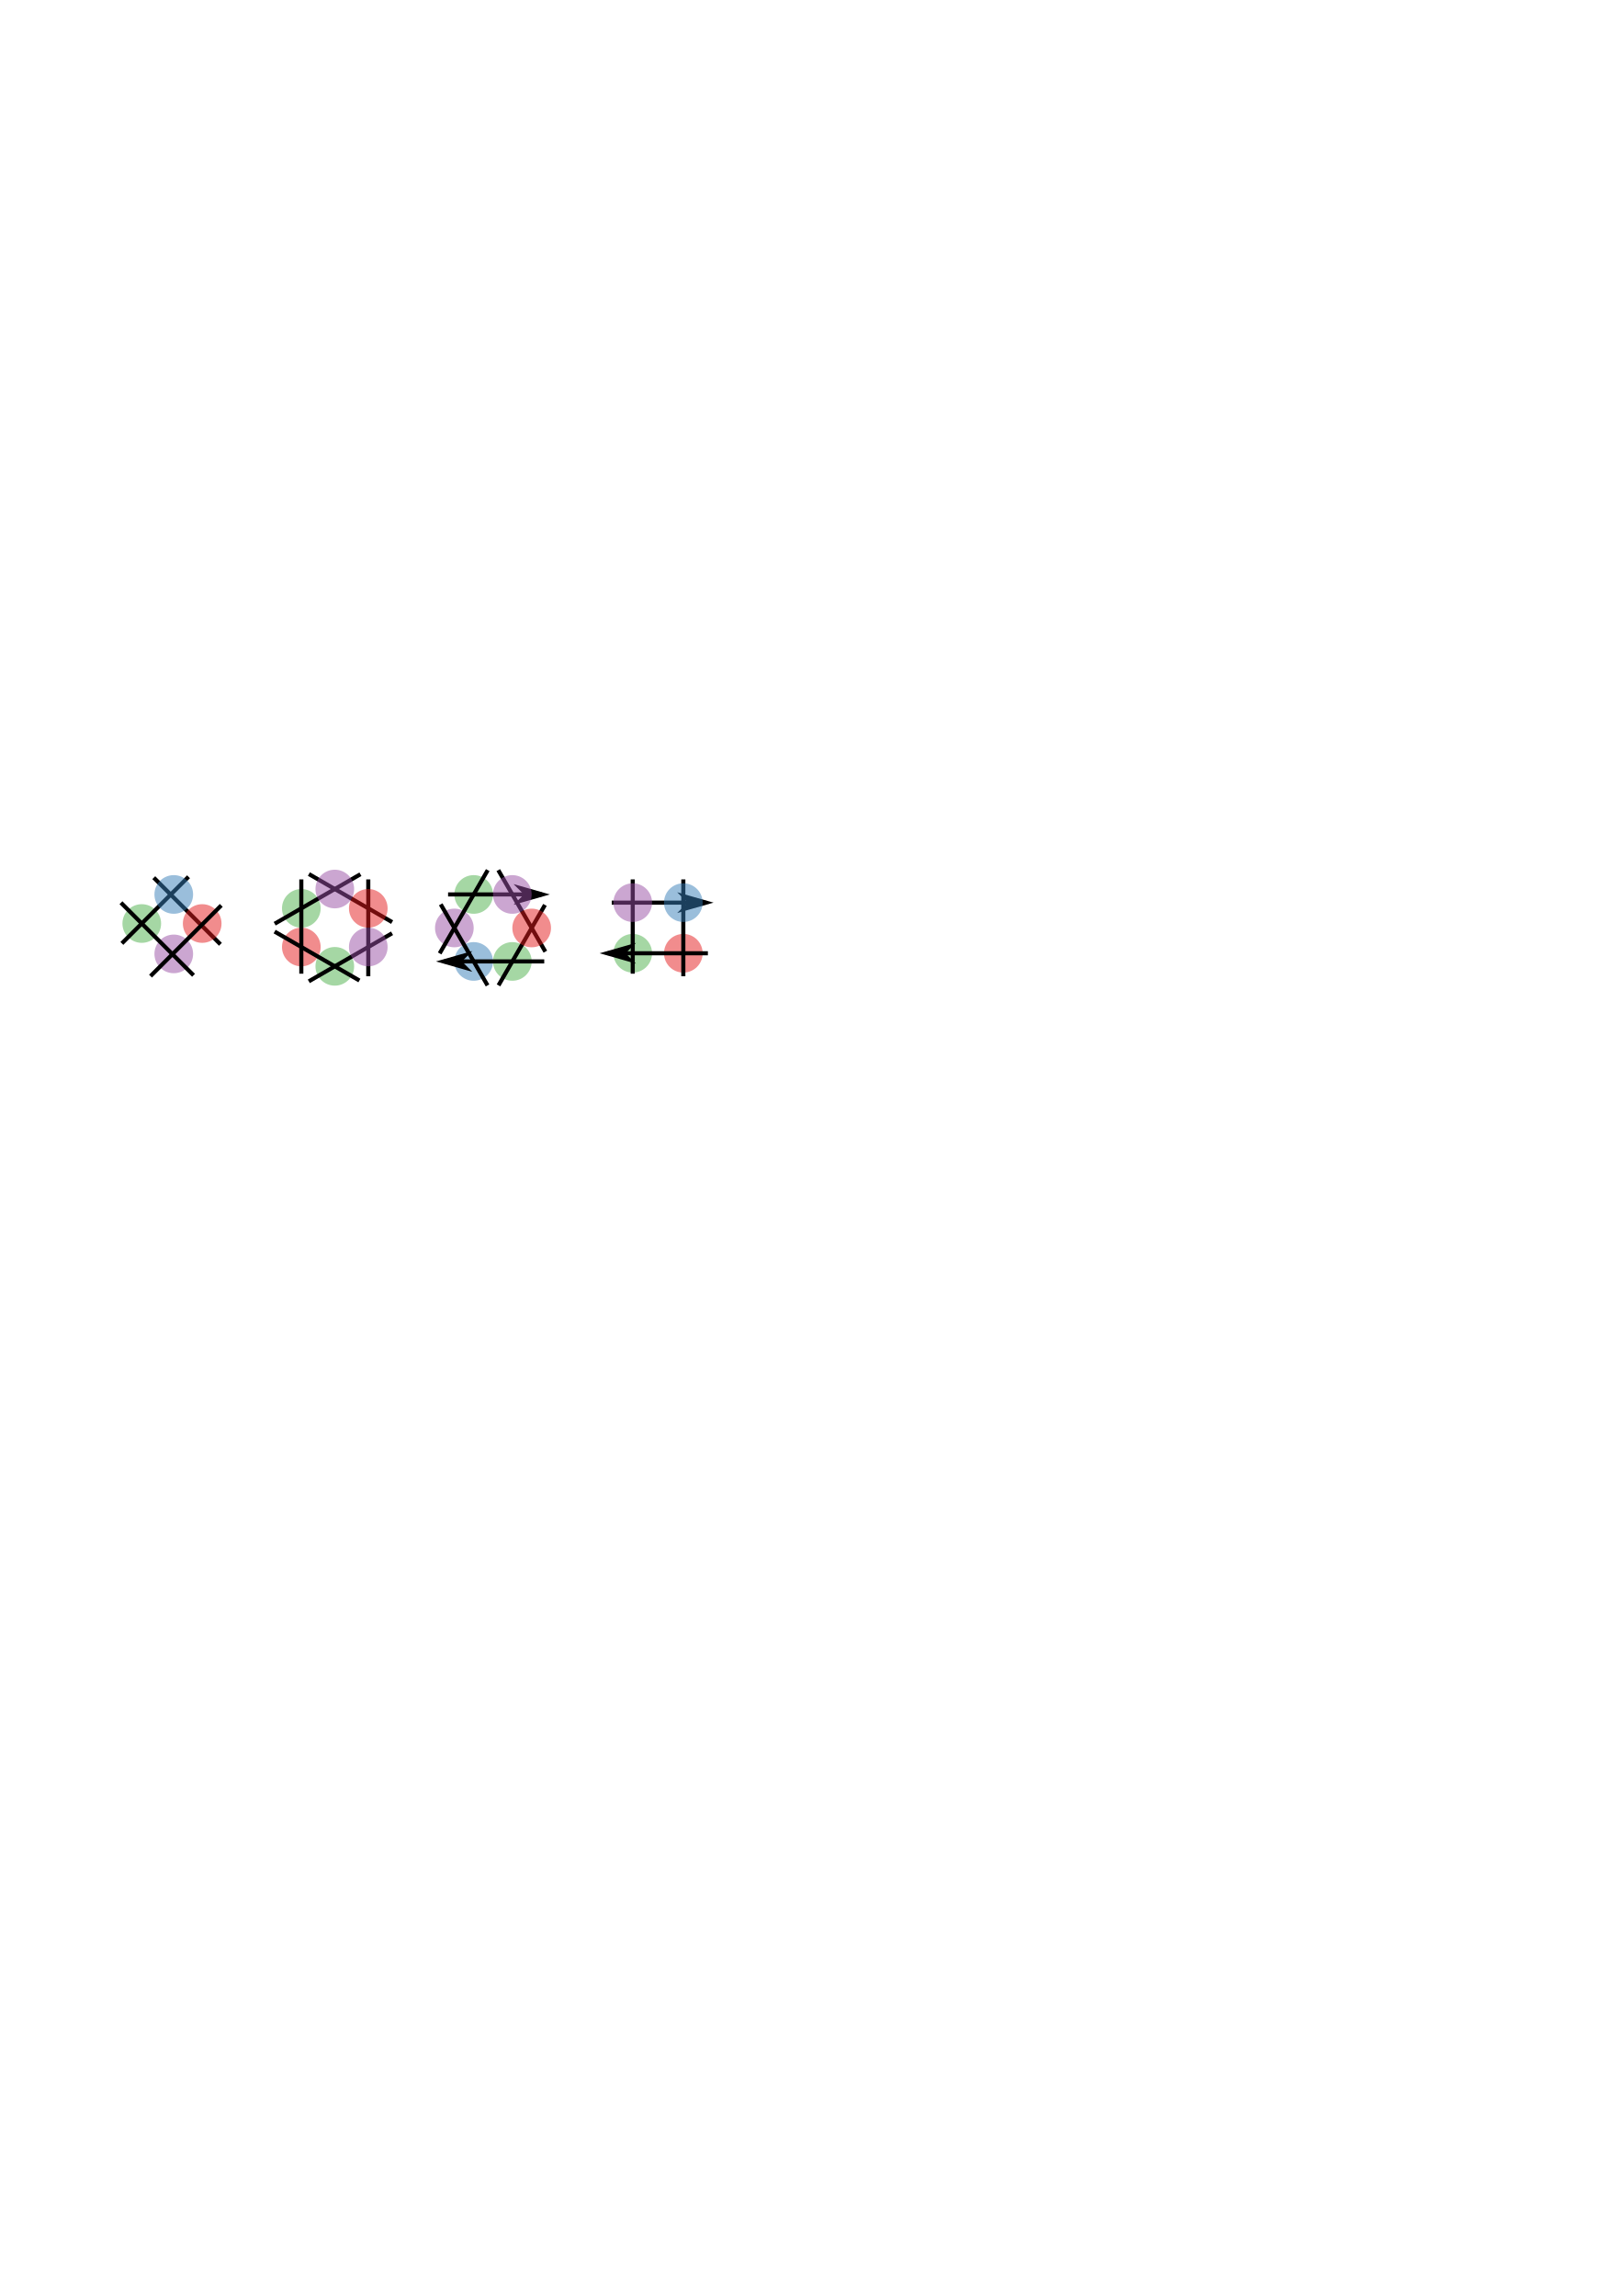
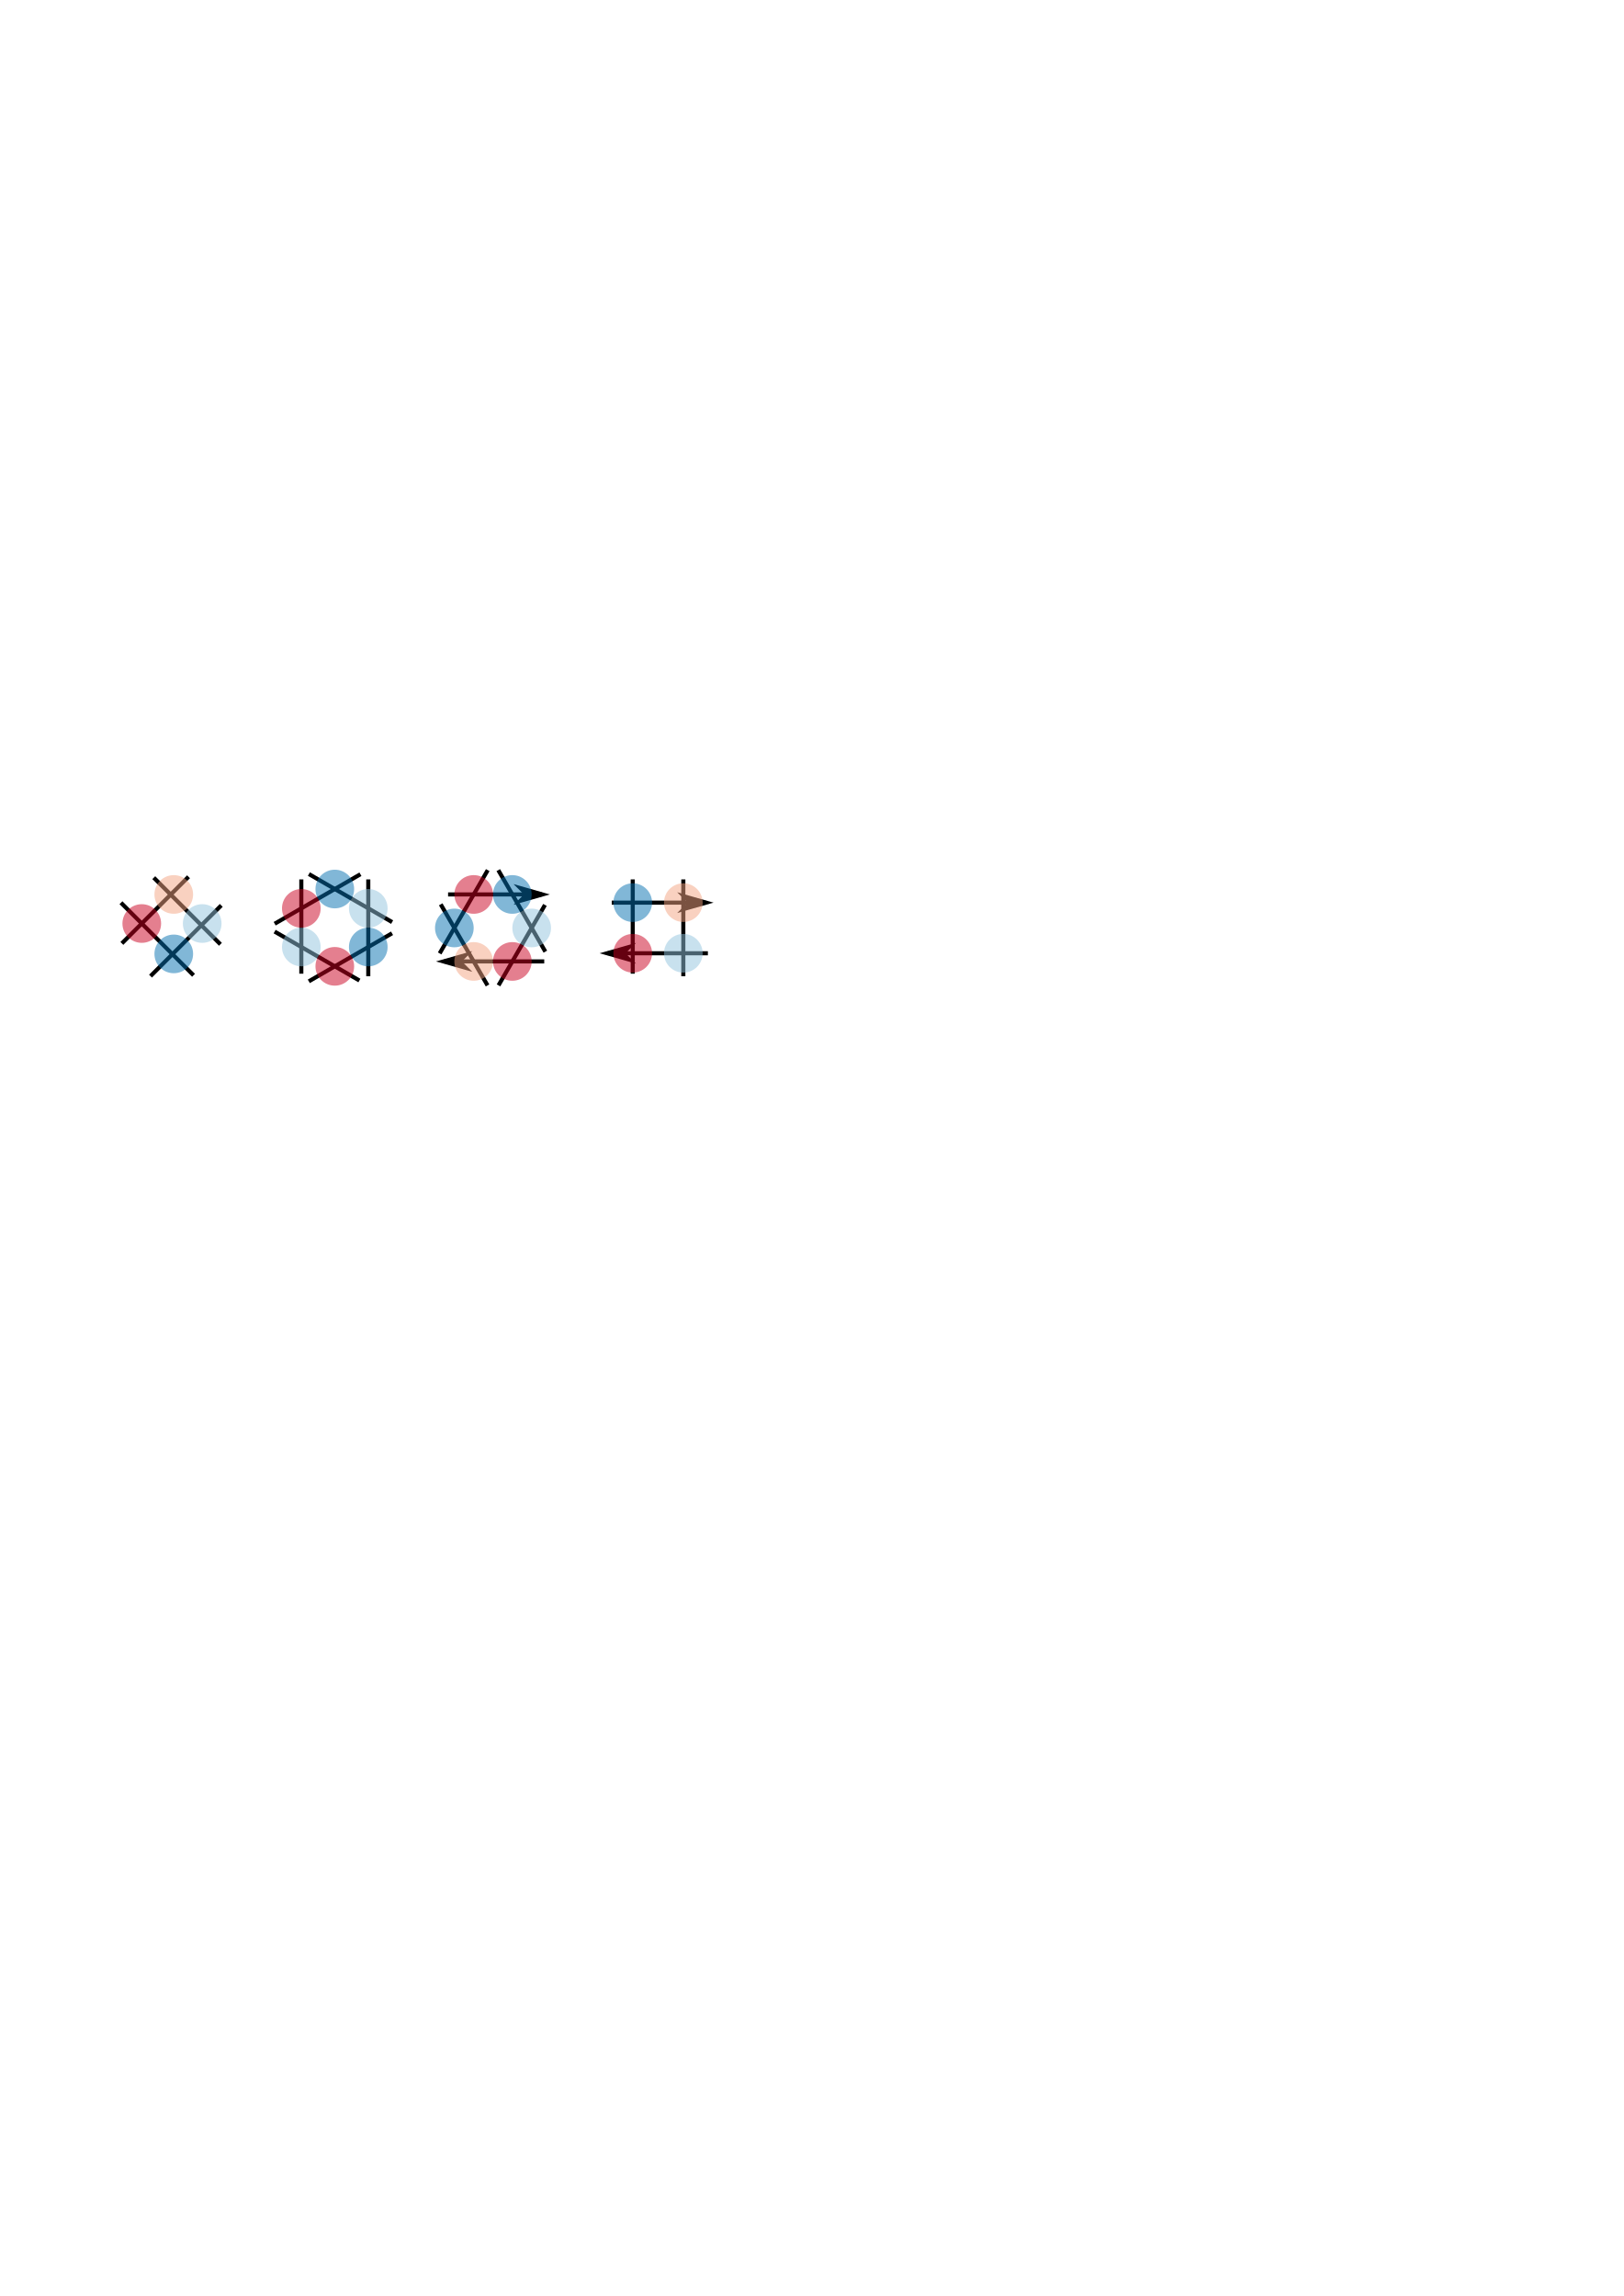
<svg xmlns="http://www.w3.org/2000/svg" width="210mm" height="297mm" viewBox="0 0 210 297" version="1.1" id="svg8">
  <defs id="defs2">
    <marker style="overflow:visible;" id="marker2027" refX="0.0" refY="0.0" orient="auto">
      <path transform="scale(0.4) rotate(180) translate(10,0)" style="fill-rule:evenodd;stroke:#000000;stroke-width:1pt;stroke-opacity:1;fill:#000000;fill-opacity:1" d="M 0.0,0.0 L 5.0,-5.0 L -12.5,0.0 L 5.0,5.0 L 0.0,0.0 z " id="path2025" />
    </marker>
    <marker style="overflow:visible;" id="marker2017" refX="0.0" refY="0.0" orient="auto">
      <path transform="scale(0.4) rotate(180) translate(10,0)" style="fill-rule:evenodd;stroke:#000000;stroke-width:1pt;stroke-opacity:1;fill:#000000;fill-opacity:1" d="M 0.0,0.0 L 5.0,-5.0 L -12.5,0.0 L 5.0,5.0 L 0.0,0.0 z " id="path2015" />
    </marker>
    <marker style="overflow:visible;" id="marker2007" refX="0.0" refY="0.0" orient="auto">
      <path transform="scale(0.4) rotate(180) translate(10,0)" style="fill-rule:evenodd;stroke:#000000;stroke-width:1pt;stroke-opacity:1;fill:#000000;fill-opacity:1" d="M 0.0,0.0 L 5.0,-5.0 L -12.5,0.0 L 5.0,5.0 L 0.0,0.0 z " id="path2005" />
    </marker>
    <marker style="overflow:visible;" id="marker1949" refX="0.0" refY="0.0" orient="auto">
      <path transform="scale(0.4) rotate(180) translate(10,0)" style="fill-rule:evenodd;stroke:#000000;stroke-width:1pt;stroke-opacity:1;fill:#000000;fill-opacity:1" d="M 0.0,0.0 L 5.0,-5.0 L -12.5,0.0 L 5.0,5.0 L 0.0,0.0 z " id="path1947" />
    </marker>
    <marker style="overflow:visible;" id="marker1605" refX="0.0" refY="0.0" orient="auto">
      <path transform="scale(0.2) rotate(180) translate(6,0)" style="fill-rule:evenodd;stroke:#000000;stroke-width:1pt;stroke-opacity:1;fill:#000000;fill-opacity:0.533" d="M 0.0,0.0 L 5.0,-5.0 L -12.5,0.0 L 5.0,5.0 L 0.0,0.0 z " id="path1603" />
    </marker>
    <marker style="overflow:visible;" id="marker1595" refX="0.0" refY="0.0" orient="auto">
      <path transform="scale(0.2) rotate(180) translate(6,0)" style="fill-rule:evenodd;stroke:#000000;stroke-width:1pt;stroke-opacity:1;fill:#000000;fill-opacity:0.533" d="M 0.0,0.0 L 5.0,-5.0 L -12.5,0.0 L 5.0,5.0 L 0.0,0.0 z " id="path1593" />
    </marker>
    <marker style="overflow:visible;" id="Arrow1Mend" refX="0.0" refY="0.0" orient="auto">
      <path transform="scale(0.4) rotate(180) translate(10,0)" style="fill-rule:evenodd;stroke:#000000;stroke-width:1pt;stroke-opacity:1;fill:#377eb8;fill-opacity:0.533" d="M 0.0,0.0 L 5.0,-5.0 L -12.5,0.0 L 5.0,5.0 L 0.0,0.0 z " id="path1012" />
    </marker>
    <marker style="overflow:visible;" id="Arrow2Mend" refX="0.0" refY="0.0" orient="auto">
      <path transform="scale(0.6) rotate(180) translate(0,0)" d="M 8.719,4.034 L -2.207,0.016 L 8.719,-4.002 C 6.973,-1.63 6.983,1.616 8.719,4.034 z " style="fill-rule:evenodd;stroke-width:0.625;stroke-linejoin:round;stroke:#000000;stroke-opacity:1;fill:#377eb8;fill-opacity:0.533" id="path1030" />
    </marker>
  </defs>
  <g id="layer1">
-     <circle style="fill:#4daf4a;fill-opacity:0.502;stroke:none;stroke-width:0.529;stroke-linejoin:bevel;stroke-miterlimit:4;stroke-dasharray:none;stroke-opacity:1" id="circle952" cx="66.263" cy="124.367" r="2.5" />
-     <circle style="fill:#e41a1c;fill-opacity:0.502;stroke:none;stroke-width:0.529;stroke-linejoin:bevel;stroke-miterlimit:4;stroke-dasharray:none;stroke-opacity:1" id="circle907" cx="38.971" cy="122.5" r="2.5" />
-     <circle style="fill:#4daf4a;fill-opacity:0.502;stroke:none;stroke-width:0.529;stroke-linejoin:bevel;stroke-miterlimit:4;stroke-dasharray:none;stroke-opacity:1" id="circle3133" cx="81.834" cy="123.309" r="2.5" />
-     <circle style="fill:#e41a1c;fill-opacity:0.502;stroke:none;stroke-width:0.529;stroke-linejoin:bevel;stroke-miterlimit:4;stroke-dasharray:none;stroke-opacity:1" id="circle3131" cx="88.377" cy="123.309" r="2.5" />
-     <circle style="fill:#377eb8;fill-opacity:0.502;stroke:none;stroke-width:0.529;stroke-linejoin:bevel;stroke-miterlimit:4;stroke-dasharray:none;stroke-opacity:1" id="circle3127" cx="61.263" cy="124.367" r="2.5" />
-     <circle style="fill:#984ea3;fill-opacity:0.502;stroke:none;stroke-width:0.529;stroke-linejoin:bevel;stroke-miterlimit:4;stroke-dasharray:none;stroke-opacity:1" id="circle3125" cx="120.037" cy="-58.763" r="2.5" transform="rotate(90)" />
-     <circle style="fill:#4daf4a;fill-opacity:0.502;stroke:none;stroke-width:0.529;stroke-linejoin:bevel;stroke-miterlimit:4;stroke-dasharray:none;stroke-opacity:1" id="circle3123" cx="61.266" cy="115.702" r="2.5" />
-     <circle style="fill:#4daf4a;fill-opacity:0.502;stroke:none;stroke-width:0.529;stroke-linejoin:bevel;stroke-miterlimit:4;stroke-dasharray:none;stroke-opacity:1" id="circle3112" cx="38.971" cy="117.5" r="2.5" />
-     <circle style="fill:#4daf4a;fill-opacity:0.502;stroke:none;stroke-width:0.529;stroke-linejoin:bevel;stroke-miterlimit:4;stroke-dasharray:none;stroke-opacity:1" id="circle944" cx="43.301" cy="125" r="2.5" />
-     <circle style="fill:#984ea3;fill-opacity:0.502;stroke:none;stroke-width:0.529;stroke-linejoin:bevel;stroke-miterlimit:4;stroke-dasharray:none;stroke-opacity:1" id="circle2515" cx="22.474" cy="123.392" r="2.5" />
-     <circle style="fill:#4daf4a;fill-opacity:0.502;stroke:none;stroke-width:0.529;stroke-linejoin:bevel;stroke-miterlimit:4;stroke-dasharray:none;stroke-opacity:1" id="circle2285" cx="18.335" cy="119.462" r="2.5" />
+     <path style="fill:#377eb8;fill-opacity:0.533;stroke:#000000;stroke-width:0.529;stroke-linejoin:bevel;stroke-miterlimit:4;stroke-dasharray:none;stroke-opacity:1" d="m 25.032,126.159 -9.388,-9.388" id="path2473" />
    <path style="fill:#377eb8;fill-opacity:0.533;stroke:#000000;stroke-width:0.529;stroke-linejoin:bevel;stroke-miterlimit:4;stroke-dasharray:none;stroke-opacity:1" d="m 70.532,123.101 -6.088,-10.544" id="path911" />
    <path style="fill:#377eb8;fill-opacity:0.533;stroke:#000000;stroke-width:0.529;stroke-linejoin:bevel;stroke-miterlimit:4;stroke-dasharray:none;stroke-opacity:1" d="M 63.054,127.469 56.998,116.979" id="path913" />
    <path style="fill:#377eb8;fill-opacity:0.533;stroke:#000000;stroke-width:0.529;stroke-linejoin:bevel;stroke-miterlimit:4;stroke-dasharray:none;stroke-opacity:1" d="m 70.482,117.058 -6.006,10.403" id="path917" />
    <path style="fill:#377eb8;fill-opacity:0.533;stroke:#000000;stroke-width:0.529;stroke-linejoin:bevel;stroke-miterlimit:4;stroke-dasharray:none;stroke-opacity:1" d="m 63.081,112.557 -6.22,10.774" id="path919" />
    <path style="fill:#000000;fill-opacity:1;stroke:#000000;stroke-width:0.529;stroke-linejoin:bevel;stroke-miterlimit:4;stroke-dasharray:none;stroke-opacity:1;marker-end:url(#marker1949)" d="M 70.388,124.367 H 57.429" id="path925" />
    <path style="fill:#377eb8;fill-opacity:0.533;stroke:#000000;stroke-width:0.529;stroke-linejoin:bevel;stroke-miterlimit:4;stroke-dasharray:none;stroke-opacity:1" d="m 46.615,113.087 -11.091,6.403" id="path837" />
    <path style="fill:#377eb8;fill-opacity:0.533;stroke:#000000;stroke-width:0.529;stroke-linejoin:bevel;stroke-miterlimit:4;stroke-dasharray:none;stroke-opacity:1" d="m 50.705,120.725 -10.766,6.216" id="path839" />
    <path style="fill:#377eb8;fill-opacity:0.533;stroke:#000000;stroke-width:0.529;stroke-linejoin:bevel;stroke-miterlimit:4;stroke-dasharray:none;stroke-opacity:1" d="m 39.95,113.065 10.766,6.216" id="path843" />
    <path style="fill:#377eb8;fill-opacity:0.533;stroke:#000000;stroke-width:0.529;stroke-linejoin:bevel;stroke-miterlimit:4;stroke-dasharray:none;stroke-opacity:1" d="m 35.518,120.506 10.965,6.33" id="path845" />
    <path style="fill:#377eb8;fill-opacity:0.533;stroke:#000000;stroke-width:0.529;stroke-linejoin:bevel;stroke-miterlimit:4;stroke-dasharray:none;stroke-opacity:1" d="m 38.971,113.759 v 12.191" id="path849" />
    <path style="fill:#377eb8;fill-opacity:0.533;stroke:#000000;stroke-width:0.529;stroke-linejoin:bevel;stroke-miterlimit:4;stroke-dasharray:none;stroke-opacity:1" d="m 47.631,113.759 v 12.528" id="path851" />
    <path style="fill:#000000;fill-opacity:1;stroke:#000000;stroke-width:0.529;stroke-linejoin:bevel;stroke-miterlimit:4;stroke-dasharray:none;stroke-opacity:1;marker-end:url(#marker2007)" d="m 57.952,115.702 h 12.124" id="path1369" />
    <path style="fill:#000000;fill-opacity:1;stroke:#000000;stroke-width:0.529;stroke-linejoin:bevel;stroke-miterlimit:4;stroke-dasharray:none;stroke-opacity:1;marker-end:url(#marker2027)" d="M 91.554,123.309 H 78.596" id="path1553" />
    <path style="fill:#377eb8;fill-opacity:0.533;stroke:#000000;stroke-width:0.529;stroke-linejoin:bevel;stroke-miterlimit:4;stroke-dasharray:none;stroke-opacity:1" d="m 81.834,113.759 v 12.191" id="path1563" />
    <path style="fill:#377eb8;fill-opacity:0.533;stroke:#000000;stroke-width:0.529;stroke-linejoin:bevel;stroke-miterlimit:4;stroke-dasharray:none;stroke-opacity:1" d="m 88.377,113.759 v 12.528" id="path1565" />
    <path style="fill:#000000;fill-opacity:1;stroke:#000000;stroke-width:0.529;stroke-linejoin:bevel;stroke-miterlimit:4;stroke-dasharray:none;stroke-opacity:1;marker-end:url(#marker2017)" d="M 79.118,116.76 H 91.243" id="path1567" />
    <path style="fill:#377eb8;fill-opacity:0.533;stroke:#000000;stroke-width:0.529;stroke-linejoin:bevel;stroke-miterlimit:4;stroke-dasharray:none;stroke-opacity:1" d="m 24.384,113.413 -8.621,8.621" id="path2451" />
    <path style="fill:#377eb8;fill-opacity:0.533;stroke:#000000;stroke-width:0.529;stroke-linejoin:bevel;stroke-miterlimit:4;stroke-dasharray:none;stroke-opacity:1" d="m 28.51,122.152 -8.621,-8.621" id="path2471" />
-     <path style="fill:#377eb8;fill-opacity:0.533;stroke:#000000;stroke-width:0.529;stroke-linejoin:bevel;stroke-miterlimit:4;stroke-dasharray:none;stroke-opacity:1" d="m 25.032,126.159 -9.388,-9.388" id="path2473" />
-     <circle style="fill:#984ea3;fill-opacity:0.502;stroke:none;stroke-width:0.529;stroke-linejoin:bevel;stroke-miterlimit:4;stroke-dasharray:none;stroke-opacity:1" id="circle945" cx="115.702" cy="-66.26" r="2.5" transform="rotate(90)" />
-     <circle style="fill:#e41a1c;fill-opacity:0.502;stroke:none;stroke-width:0.529;stroke-linejoin:bevel;stroke-miterlimit:4;stroke-dasharray:none;stroke-opacity:1" id="path883" cx="47.631" cy="117.5" r="2.5" />
-     <circle style="fill:#984ea3;fill-opacity:0.502;stroke:none;stroke-width:0.529;stroke-linejoin:bevel;stroke-miterlimit:4;stroke-dasharray:none;stroke-opacity:1" id="circle903" cx="81.834" cy="116.76" r="2.5" />
-     <circle style="fill:#377eb8;fill-opacity:0.502;stroke:none;stroke-width:0.529;stroke-linejoin:bevel;stroke-miterlimit:4;stroke-dasharray:none;stroke-opacity:1" id="circle905" cx="88.377" cy="116.76" r="2.5" />
-     <circle style="fill:#e41a1c;fill-opacity:0.502;stroke:none;stroke-width:0.529;stroke-linejoin:bevel;stroke-miterlimit:4;stroke-dasharray:none;stroke-opacity:1" id="circle2287" cx="26.151" cy="119.462" r="2.5" />
    <path style="fill:#377eb8;fill-opacity:0.533;stroke:#000000;stroke-width:0.529;stroke-linejoin:bevel;stroke-miterlimit:4;stroke-dasharray:none;stroke-opacity:1" d="m 28.617,117.117 -9.15,9.15" id="path2289" />
-     <circle style="fill:#377eb8;fill-opacity:0.502;stroke:none;stroke-width:0.529;stroke-linejoin:bevel;stroke-miterlimit:4;stroke-dasharray:none;stroke-opacity:1" id="circle2293" cx="22.474" cy="115.702" r="2.5" />
-     <circle style="fill:#e41a1c;fill-opacity:0.502;stroke:none;stroke-width:0.529;stroke-linejoin:bevel;stroke-miterlimit:4;stroke-dasharray:none;stroke-opacity:1" id="circle948" cx="120.037" cy="-68.763" r="2.5" transform="rotate(90)" />
-     <circle style="fill:#984ea3;fill-opacity:0.502;stroke:none;stroke-width:0.529;stroke-linejoin:bevel;stroke-miterlimit:4;stroke-dasharray:none;stroke-opacity:1" id="circle960" cx="115" cy="-43.301" r="2.5" transform="rotate(90)" />
-     <circle style="fill:#984ea3;fill-opacity:0.502;stroke:none;stroke-width:0.529;stroke-linejoin:bevel;stroke-miterlimit:4;stroke-dasharray:none;stroke-opacity:1" id="circle964" cx="122.5" cy="-47.631" r="2.5" transform="rotate(90)" />
+     <circle style="fill:#0571b0;fill-opacity:0.5;stroke:none;stroke-width:0.529;stroke-linejoin:bevel;stroke-miterlimit:4;stroke-dasharray:none;stroke-opacity:1" id="circle945" cx="115.702" cy="-66.26" r="2.5" transform="rotate(90)" />
+     <circle style="fill:#0571b0;fill-opacity:0.5;stroke:none;stroke-width:0.529;stroke-linejoin:bevel;stroke-miterlimit:4;stroke-dasharray:none;stroke-opacity:1" id="circle903" cx="81.834" cy="116.76" r="2.5" />
+     <circle style="fill:#0571b0;fill-opacity:0.5;stroke:none;stroke-width:0.529;stroke-linejoin:bevel;stroke-miterlimit:4;stroke-dasharray:none;stroke-opacity:1" id="circle960" cx="115" cy="-43.301" r="2.5" transform="rotate(90)" />
+     <circle style="fill:#0571b0;fill-opacity:0.5;stroke:none;stroke-width:0.529;stroke-linejoin:bevel;stroke-miterlimit:4;stroke-dasharray:none;stroke-opacity:1" id="circle964" cx="122.5" cy="-47.631" r="2.5" transform="rotate(90)" />
+     <circle style="fill:#f4a582;fill-opacity:0.5;stroke:none;stroke-width:0.529;stroke-linejoin:bevel;stroke-miterlimit:4;stroke-dasharray:none;stroke-opacity:1" id="circle3127" cx="61.263" cy="124.367" r="2.5" />
+     <circle style="fill:#f4a582;fill-opacity:0.5;stroke:none;stroke-width:0.529;stroke-linejoin:bevel;stroke-miterlimit:4;stroke-dasharray:none;stroke-opacity:1" id="circle905" cx="88.377" cy="116.76" r="2.5" />
+     <circle style="fill:#f4a582;fill-opacity:0.5;stroke:none;stroke-width:0.529;stroke-linejoin:bevel;stroke-miterlimit:4;stroke-dasharray:none;stroke-opacity:1" id="circle2293" cx="22.474" cy="115.702" r="2.5" />
+     <circle style="fill:#ca0020;fill-opacity:0.5;stroke:none;stroke-width:0.529;stroke-linejoin:bevel;stroke-miterlimit:4;stroke-dasharray:none;stroke-opacity:1" id="circle952" cx="66.263" cy="124.367" r="2.5" />
+     <circle style="fill:#92c5de;fill-opacity:0.5;stroke:none;stroke-width:0.529;stroke-linejoin:bevel;stroke-miterlimit:4;stroke-dasharray:none;stroke-opacity:1" id="circle907" cx="38.971" cy="122.5" r="2.5" />
+     <circle style="fill:#ca0020;fill-opacity:0.5;stroke:none;stroke-width:0.529;stroke-linejoin:bevel;stroke-miterlimit:4;stroke-dasharray:none;stroke-opacity:1" id="circle3133" cx="81.834" cy="123.309" r="2.5" />
+     <circle style="fill:#92c5de;fill-opacity:0.5;stroke:none;stroke-width:0.529;stroke-linejoin:bevel;stroke-miterlimit:4;stroke-dasharray:none;stroke-opacity:1" id="circle3131" cx="88.377" cy="123.309" r="2.5" />
+     <circle style="fill:#0571b0;fill-opacity:0.5;stroke:none;stroke-width:0.529;stroke-linejoin:bevel;stroke-miterlimit:4;stroke-dasharray:none;stroke-opacity:1" id="circle3125" cx="120.037" cy="-58.763" r="2.5" transform="rotate(90)" />
+     <circle style="fill:#ca0020;fill-opacity:0.5;stroke:none;stroke-width:0.529;stroke-linejoin:bevel;stroke-miterlimit:4;stroke-dasharray:none;stroke-opacity:1" id="circle3123" cx="61.266" cy="115.702" r="2.5" />
+     <circle style="fill:#ca0020;fill-opacity:0.5;stroke:none;stroke-width:0.529;stroke-linejoin:bevel;stroke-miterlimit:4;stroke-dasharray:none;stroke-opacity:1" id="circle3112" cx="38.971" cy="117.5" r="2.5" />
+     <circle style="fill:#ca0020;fill-opacity:0.5;stroke:none;stroke-width:0.529;stroke-linejoin:bevel;stroke-miterlimit:4;stroke-dasharray:none;stroke-opacity:1" id="circle944" cx="43.301" cy="125" r="2.5" />
+     <circle style="fill:#0571b0;fill-opacity:0.5;stroke:none;stroke-width:0.529;stroke-linejoin:bevel;stroke-miterlimit:4;stroke-dasharray:none;stroke-opacity:1" id="circle2515" cx="22.474" cy="123.392" r="2.5" />
+     <circle style="fill:#ca0020;fill-opacity:0.5;stroke:none;stroke-width:0.529;stroke-linejoin:bevel;stroke-miterlimit:4;stroke-dasharray:none;stroke-opacity:1" id="circle2285" cx="18.335" cy="119.462" r="2.5" />
+     <circle style="fill:#92c5de;fill-opacity:0.5;stroke:none;stroke-width:0.529;stroke-linejoin:bevel;stroke-miterlimit:4;stroke-dasharray:none;stroke-opacity:1" id="path883" cx="47.631" cy="117.5" r="2.5" />
+     <circle style="fill:#92c5de;fill-opacity:0.5;stroke:none;stroke-width:0.529;stroke-linejoin:bevel;stroke-miterlimit:4;stroke-dasharray:none;stroke-opacity:1" id="circle2287" cx="26.151" cy="119.462" r="2.5" />
+     <circle style="fill:#92c5de;fill-opacity:0.5;stroke:none;stroke-width:0.529;stroke-linejoin:bevel;stroke-miterlimit:4;stroke-dasharray:none;stroke-opacity:1" id="circle948" cx="120.037" cy="-68.763" r="2.5" transform="rotate(90)" />
  </g>
</svg>
